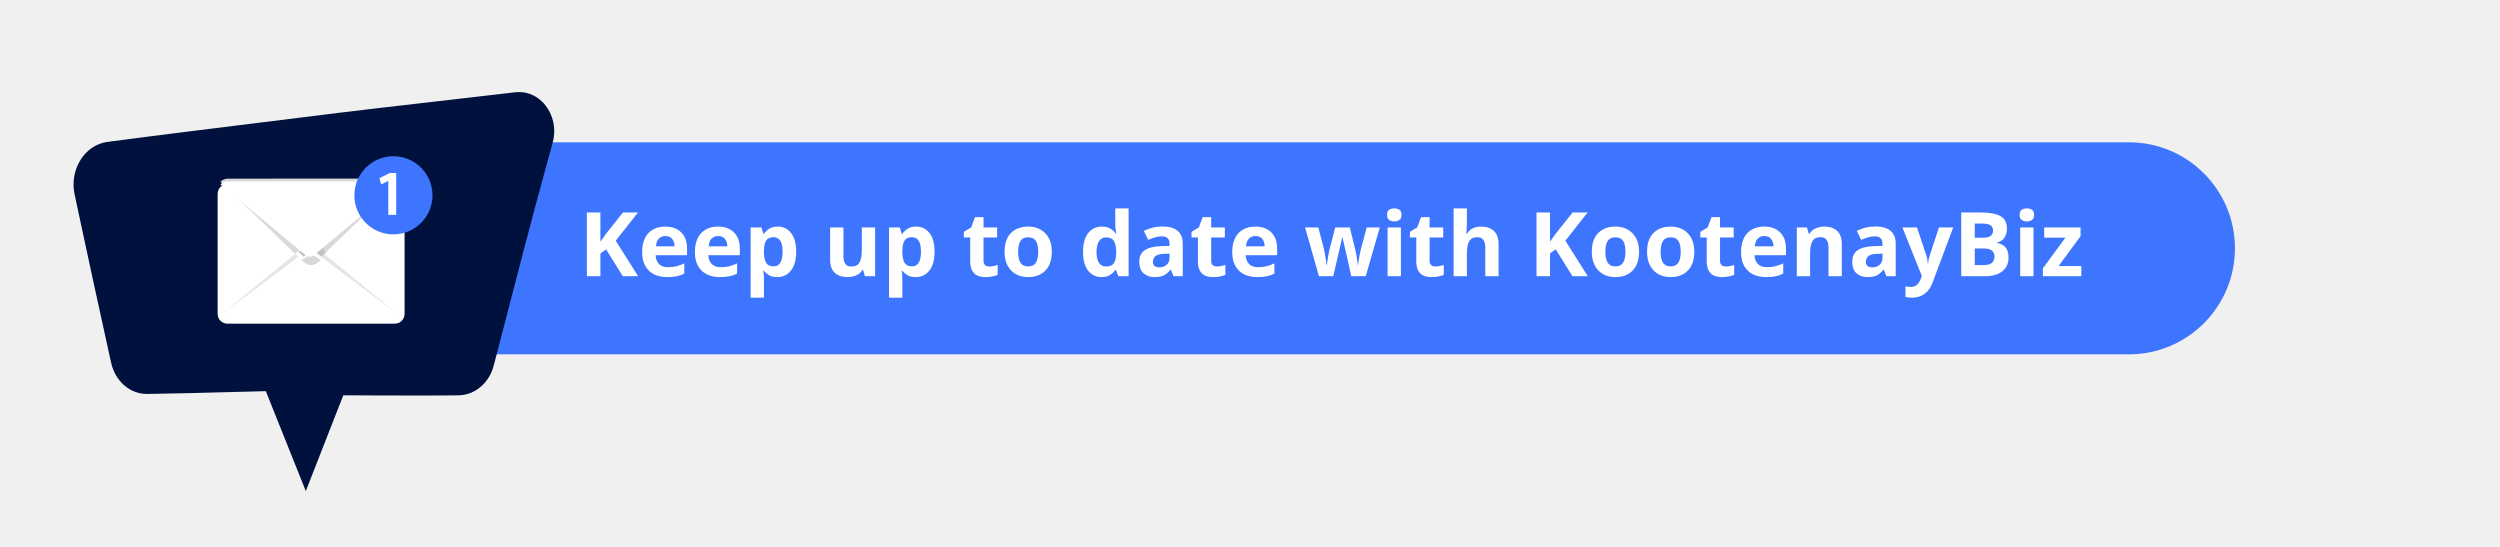
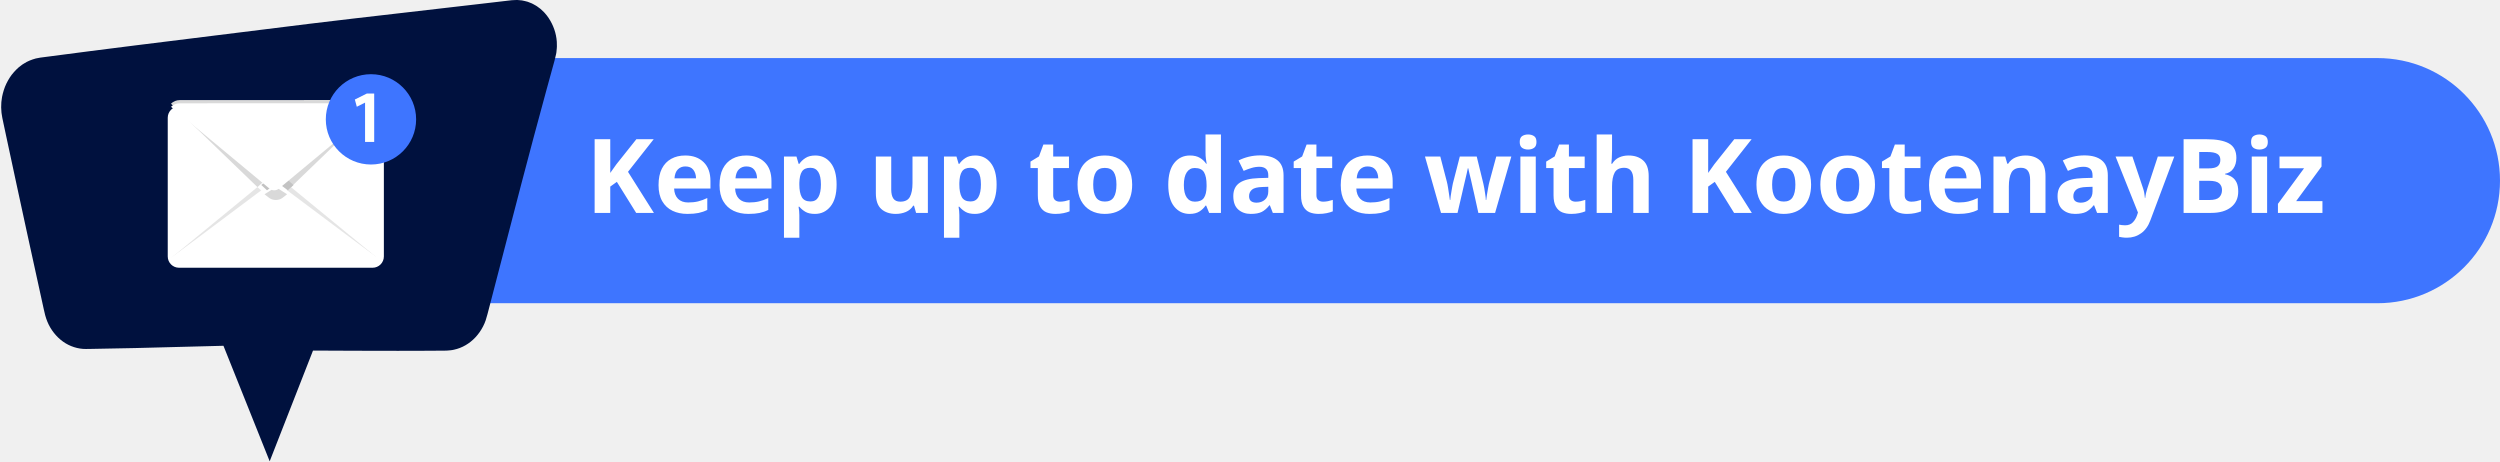
- <svg xmlns="http://www.w3.org/2000/svg" width="896px" height="196px" viewBox="0 0 896 196" version="1.1">
+ <svg xmlns="http://www.w3.org/2000/svg" width="775px" height="143px" viewBox="0 0 775 143" version="1.1">
  <g id="Sign-up" stroke="none" stroke-width="1" fill="none" fill-rule="evenodd">
-     <rect id="CTA1" fill="#3E75FF" x="68" y="51" width="733" height="76" rx="38" />
+     <rect id="CTA1" fill="#3E75FF" x="42" y="18" width="733" height="76" rx="38" />
    <text id="Keep-up-to-date-with" font-family="Merriweather-Black, Merriweather" font-size="32" font-weight="800" line-spacing="44" fill="#FFFFFF">
-       <tspan x="207.46" y="99">Keep up to date with KootenayBiz</tspan>
+       <tspan x="181.46" y="66">Keep up to date with KootenayBiz</tspan>
    </text>
-     <path d="M198.629,46.935 L198.61,45.939 C198.433,43.284 197.507,40.723 196.085,38.596 C195.758,38.037 195.316,37.584 194.918,37.088 C194.725,36.831 194.48,36.637 194.256,36.415 L193.572,35.771 L192.824,35.218 C192.572,35.038 192.332,34.835 192.057,34.701 C191.517,34.414 190.998,34.067 190.421,33.878 L189.572,33.546 C189.284,33.45 188.987,33.397 188.694,33.321 C188.4,33.259 188.109,33.164 187.81,33.129 L186.913,33.045 C186.315,32.955 185.716,33.025 185.116,33.044 L184.666,33.066 L184.24,33.115 L183.39,33.214 L176.588,34.007 C158.458,36.161 140.306,38.135 122.18,40.342 L67.816,47.091 C58.754,48.199 49.703,49.41 40.647,50.58 L38.949,50.801 L38.524,50.856 L38.04,50.946 L37.07,51.134 C35.8,51.5 34.533,51.96 33.401,52.719 L32.968,52.984 L32.559,53.292 L31.749,53.919 C31.256,54.402 30.724,54.839 30.289,55.39 C29.352,56.419 28.607,57.641 27.976,58.917 C27.351,60.204 26.932,61.602 26.641,63.026 C26.58,63.384 26.54,63.748 26.491,64.109 L26.422,64.652 C26.408,64.834 26.406,65.017 26.398,65.199 L26.362,66.295 L26.426,67.387 L26.462,67.933 C26.484,68.113 26.517,68.291 26.544,68.471 L26.719,69.545 L27.112,71.41 L27.9,75.117 C29.995,85.004 32.162,94.873 34.289,104.752 L39.558,128.81 C39.696,129.433 39.813,130.019 40.008,130.719 C40.371,132.062 40.892,133.356 41.581,134.529 C42.963,136.867 44.923,138.768 47.203,139.9 C48.341,140.466 49.547,140.851 50.776,141.045 C51.084,141.082 51.391,141.131 51.7,141.155 L52.629,141.184 L54.326,141.16 L67.849,140.898 L95.271,140.192 L109.602,176 L123.032,141.675 C131.804,141.703 140.575,141.778 149.348,141.759 C153.906,141.741 158.464,141.763 163.023,141.706 L163.876,141.698 L164.311,141.691 L164.791,141.666 C165.111,141.652 165.43,141.633 165.748,141.578 C166.065,141.526 166.384,141.501 166.696,141.415 C167.953,141.149 169.176,140.683 170.309,140.023 C172.581,138.72 174.483,136.665 175.741,134.208 L176.185,133.27 L176.561,132.296 C176.78,131.637 176.983,130.944 177.127,130.36 L187.588,90.102 C188.85,85.22 190.167,80.357 191.453,75.484 L195.401,60.894 L197.402,53.608 C197.729,52.384 198.103,51.217 198.355,49.895 L198.457,49.412 C198.488,49.25 198.494,49.083 198.512,48.919 L198.607,47.929 C198.653,47.6 198.635,47.267 198.629,46.935" id="Fill-213" fill="#00113E" />
-     <path d="M141.504,116 L81.496,116 C79.566,116 78,114.434 78,112.503 L78,69.497 C78,67.566 79.566,66 81.496,66 L141.504,66 C143.434,66 145,67.566 145,69.497 L145,112.503 C145,114.434 143.434,116 141.504,116" id="Fill-214" fill="#FFFFFF" />
-     <path d="M79,113 L105.801,91 L107.646,92.613 L79,113 M143,112.999 L114.355,92.613 L116.199,91 L143,112.999" id="Fill-215" fill="#E5E5E5" />
-     <path d="M79,112.957 L111.001,89 L143,112.956 C142.222,113.627 141.229,113.996 140.202,113.996 L81.839,114 C80.8,114 79.794,113.63 79,112.957" id="Fill-216" fill="#FFFFFF" />
-     <path d="M105.811,91 L79,65.148 C79.733,64.428 80.696,64.029 81.698,64.029 C81.722,64.029 81.745,64.029 81.769,64.03 L140.15,64 C140.152,64 140.152,64 140.153,64 C141.204,64 142.218,64.409 143,65.148 L116.189,91 L111.001,86.305 L105.811,91" id="Fill-217" fill="#D9D9D9" />
-     <polyline id="Fill-218" fill="#C3C3C3" points="108.775 92 107 90.354 112.001 86 117 90.354 115.227 92 112.001 89.564 108.775 92" />
-     <path d="M111.5,95 C110.738,95 109.975,94.765 109.374,94.296 L108,93.223 L111.5,91 L115,93.223 L113.626,94.296 C113.025,94.765 112.262,95 111.5,95" id="Fill-219" fill="#D9D9D9" />
-     <path d="M112.462,91.471 C111.612,92.176 110.389,92.176 109.539,91.471 L79,66.105 C79.75,65.396 80.743,65.009 81.769,65.027 L140.15,65 C141.203,65 142.218,65.393 143,66.105 L112.462,91.471" id="Fill-220" fill="#FFFFFF" />
-     <path d="M155,70 C155,77.732 148.733,84 141.001,84 C133.269,84 127,77.732 127,70 C127,62.268 133.269,56 141.001,56 C148.733,56 155,62.268 155,70" id="Fill-221" fill="#3E75FF" />
-     <polyline id="Fill-222" fill="#FFFFFF" points="139.716 62 136 63.852 136.612 66.096 139.169 64.81 139.169 77 142 77 142 62 139.716 62" />
+     <path d="M172.629,13.935 L172.61,12.939 C172.433,10.284 171.507,7.723 170.085,5.596 C169.758,5.037 169.316,4.584 168.918,4.088 C168.725,3.831 168.48,3.637 168.256,3.415 L167.572,2.771 L166.824,2.218 C166.572,2.038 166.332,1.835 166.057,1.701 C165.517,1.414 164.998,1.067 164.421,0.878 L163.572,0.546 C163.284,0.45 162.987,0.397 162.694,0.321 C162.4,0.259 162.109,0.164 161.81,0.129 L160.913,0.045 C160.315,-0.045 159.716,0.025 159.116,0.044 L158.666,0.066 L158.24,0.115 L157.39,0.214 L150.588,1.007 C132.458,3.161 114.306,5.135 96.18,7.342 L41.816,14.091 C32.754,15.199 23.703,16.41 14.647,17.58 L12.949,17.801 L12.524,17.856 L12.04,17.946 L11.07,18.134 C9.8,18.5 8.533,18.96 7.401,19.719 L6.968,19.984 L6.559,20.292 L5.749,20.919 C5.256,21.402 4.724,21.839 4.289,22.39 C3.352,23.419 2.607,24.641 1.976,25.917 C1.351,27.204 0.932,28.602 0.641,30.026 C0.58,30.384 0.54,30.748 0.491,31.109 L0.422,31.652 C0.408,31.834 0.406,32.017 0.398,32.199 L0.362,33.295 L0.426,34.387 L0.462,34.933 C0.484,35.113 0.517,35.291 0.544,35.471 L0.719,36.545 L1.112,38.41 L1.9,42.117 C3.995,52.004 6.162,61.873 8.289,71.752 L13.558,95.81 C13.696,96.433 13.813,97.019 14.008,97.719 C14.371,99.062 14.892,100.356 15.581,101.529 C16.963,103.867 18.923,105.768 21.203,106.9 C22.341,107.466 23.547,107.851 24.776,108.045 C25.084,108.082 25.391,108.131 25.7,108.155 L26.629,108.184 L28.326,108.16 L41.849,107.898 L69.271,107.192 L83.602,143 L97.032,108.675 C105.804,108.703 114.575,108.778 123.348,108.759 C127.906,108.741 132.464,108.763 137.023,108.706 L137.876,108.698 L138.311,108.691 L138.791,108.666 C139.111,108.652 139.43,108.633 139.748,108.578 C140.065,108.526 140.384,108.501 140.696,108.415 C141.953,108.149 143.176,107.683 144.309,107.023 C146.581,105.72 148.483,103.665 149.741,101.208 L150.185,100.27 L150.561,99.296 C150.78,98.637 150.983,97.944 151.127,97.36 L161.588,57.102 C162.85,52.22 164.167,47.357 165.453,42.484 L169.401,27.894 L171.402,20.608 C171.729,19.384 172.103,18.217 172.355,16.895 L172.457,16.412 C172.488,16.25 172.494,16.083 172.512,15.919 L172.607,14.929 C172.653,14.6 172.635,14.267 172.629,13.935" id="Fill-213" fill="#00113E" />
+     <path d="M115.504,83 L55.496,83 C53.566,83 52,81.434 52,79.503 L52,36.497 C52,34.566 53.566,33 55.496,33 L115.504,33 C117.434,33 119,34.566 119,36.497 L119,79.503 C119,81.434 117.434,83 115.504,83" id="Fill-214" fill="#FFFFFF" />
+     <path d="M53,80 L79.801,58 L81.646,59.613 L53,80 M117,79.999 L88.355,59.613 L90.199,58 L117,79.999" id="Fill-215" fill="#E5E5E5" />
+     <path d="M53,79.957 L85.001,56 L117,79.956 C116.222,80.627 115.229,80.996 114.202,80.996 L55.839,81 C54.8,81 53.794,80.63 53,79.957" id="Fill-216" fill="#FFFFFF" />
+     <path d="M79.811,58 L53,32.148 C53.733,31.428 54.696,31.029 55.698,31.029 C55.722,31.029 55.745,31.029 55.769,31.03 L114.15,31 C114.152,31 114.152,31 114.153,31 C115.204,31 116.218,31.409 117,32.148 L90.189,58 L85.001,53.305 L79.811,58" id="Fill-217" fill="#D9D9D9" />
+     <polyline id="Fill-218" fill="#C3C3C3" points="82.775 59 81 57.354 86.001 53 91 57.354 89.227 59 86.001 56.564 82.775 59" />
+     <path d="M85.5,62 C84.738,62 83.975,61.765 83.374,61.296 L82,60.223 L85.5,58 L89,60.223 L87.626,61.296 C87.025,61.765 86.262,62 85.5,62" id="Fill-219" fill="#D9D9D9" />
+     <path d="M86.462,58.471 C85.612,59.176 84.389,59.176 83.539,58.471 L53,33.105 C53.75,32.396 54.743,32.009 55.769,32.027 L114.15,32 C115.203,32 116.218,32.393 117,33.105 L86.462,58.471" id="Fill-220" fill="#FFFFFF" />
+     <path d="M129,37 C129,44.732 122.733,51 115.001,51 C107.269,51 101,44.732 101,37 C101,29.268 107.269,23 115.001,23 C122.733,23 129,29.268 129,37" id="Fill-221" fill="#3E75FF" />
+     <polyline id="Fill-222" fill="#FFFFFF" points="113.716 29 110 30.852 110.612 33.096 113.169 31.81 113.169 44 116 44 116 29 113.716 29" />
  </g>
</svg>
